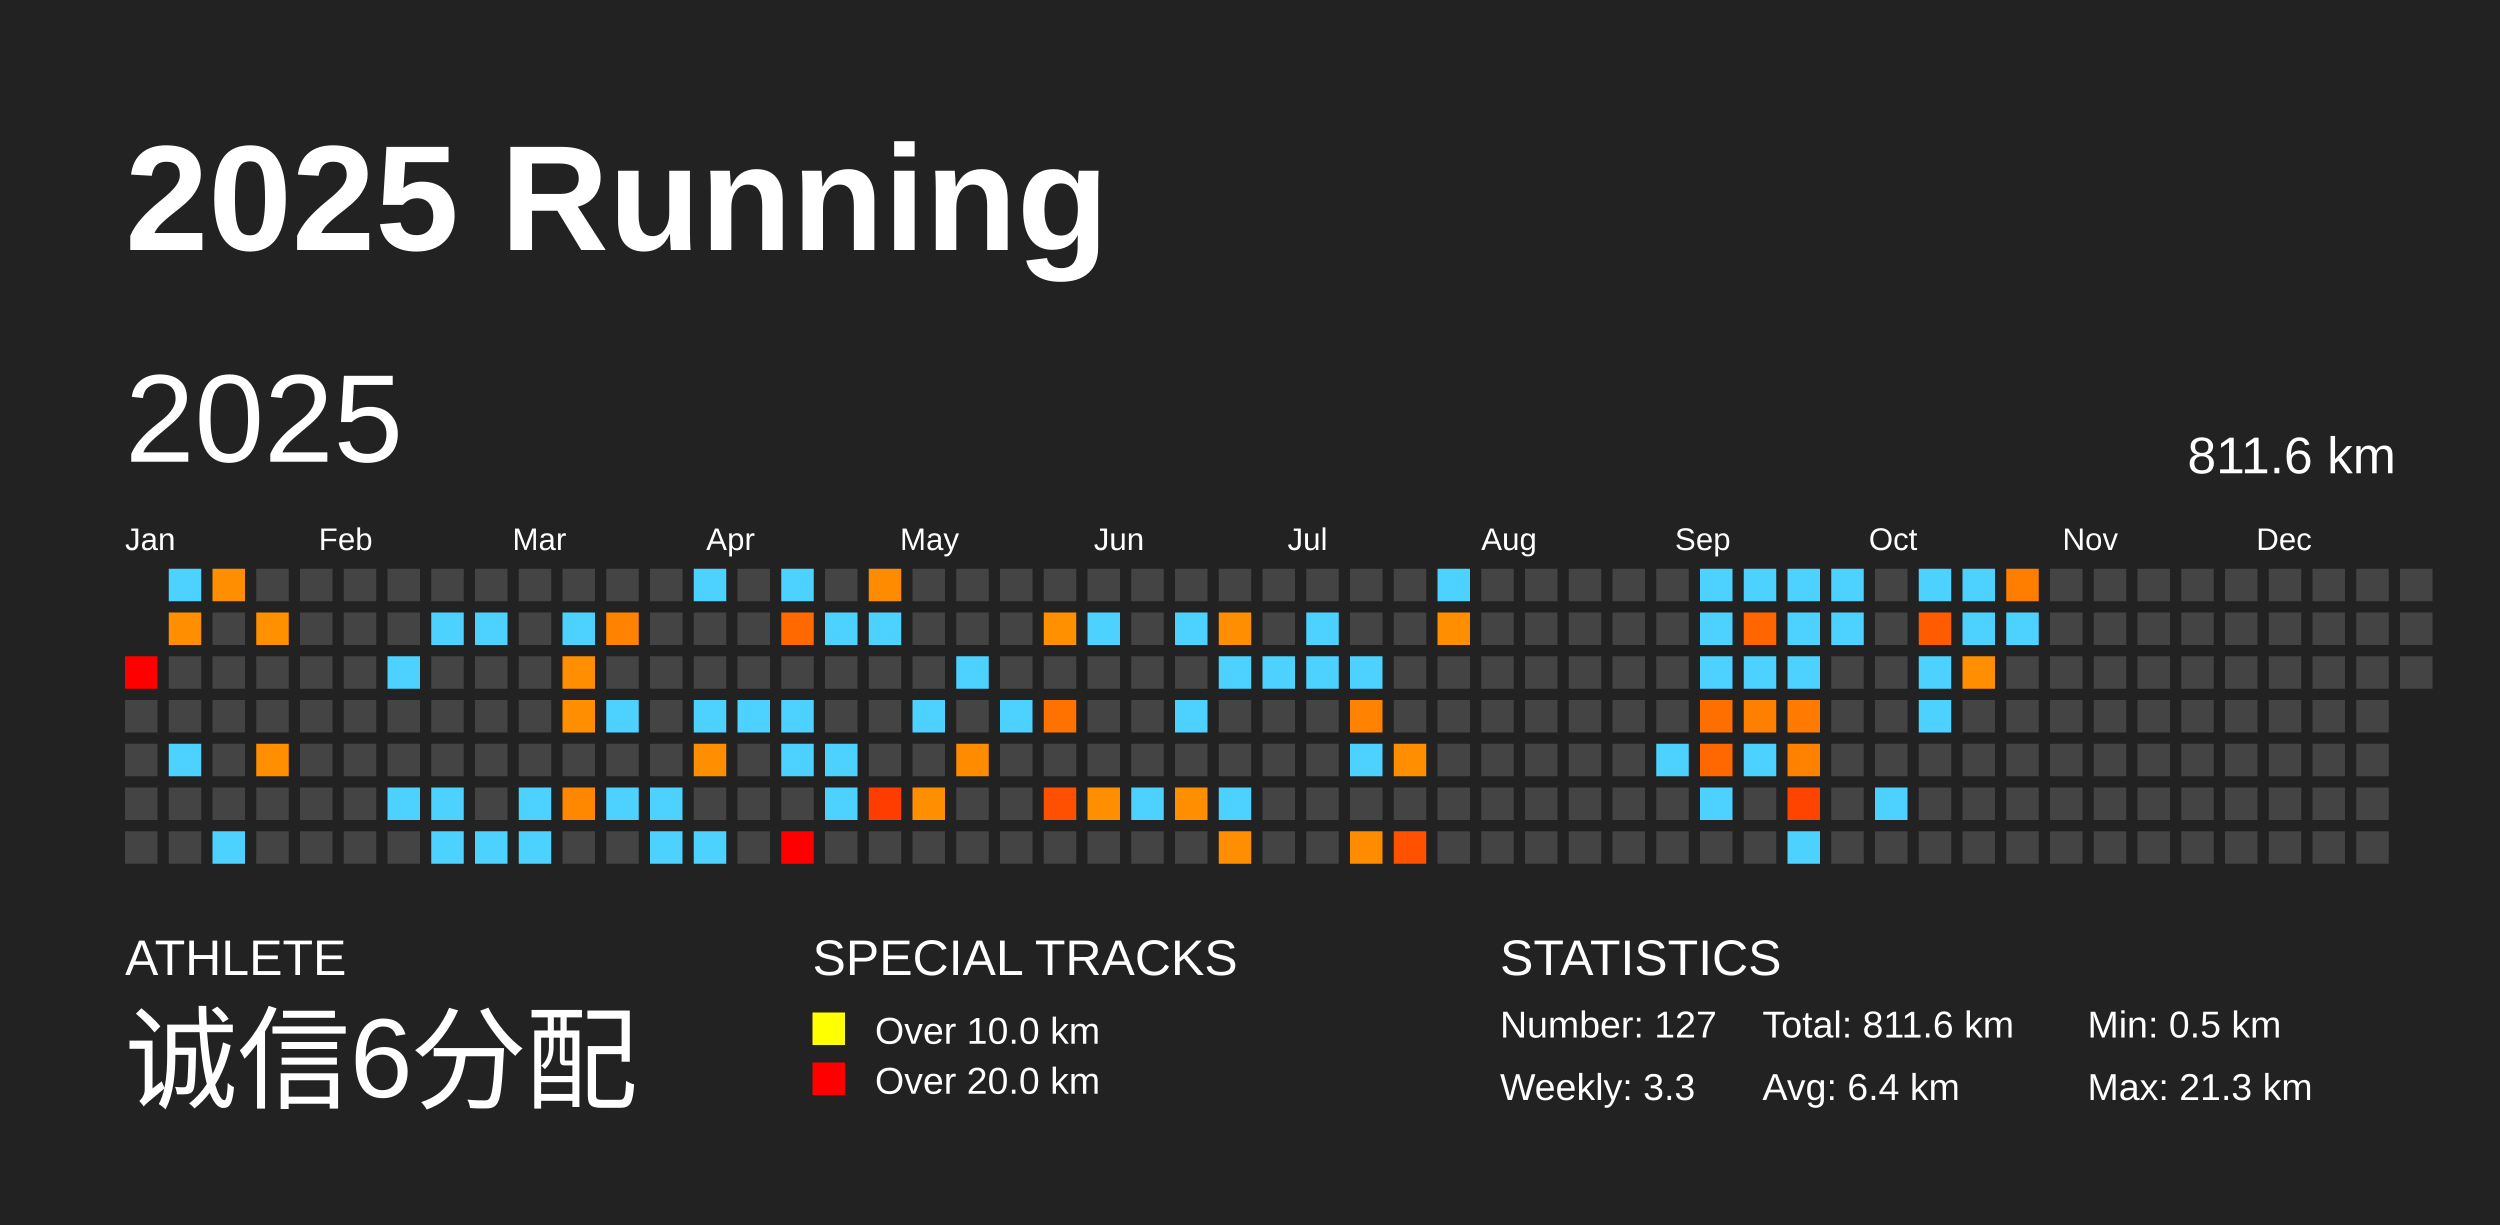
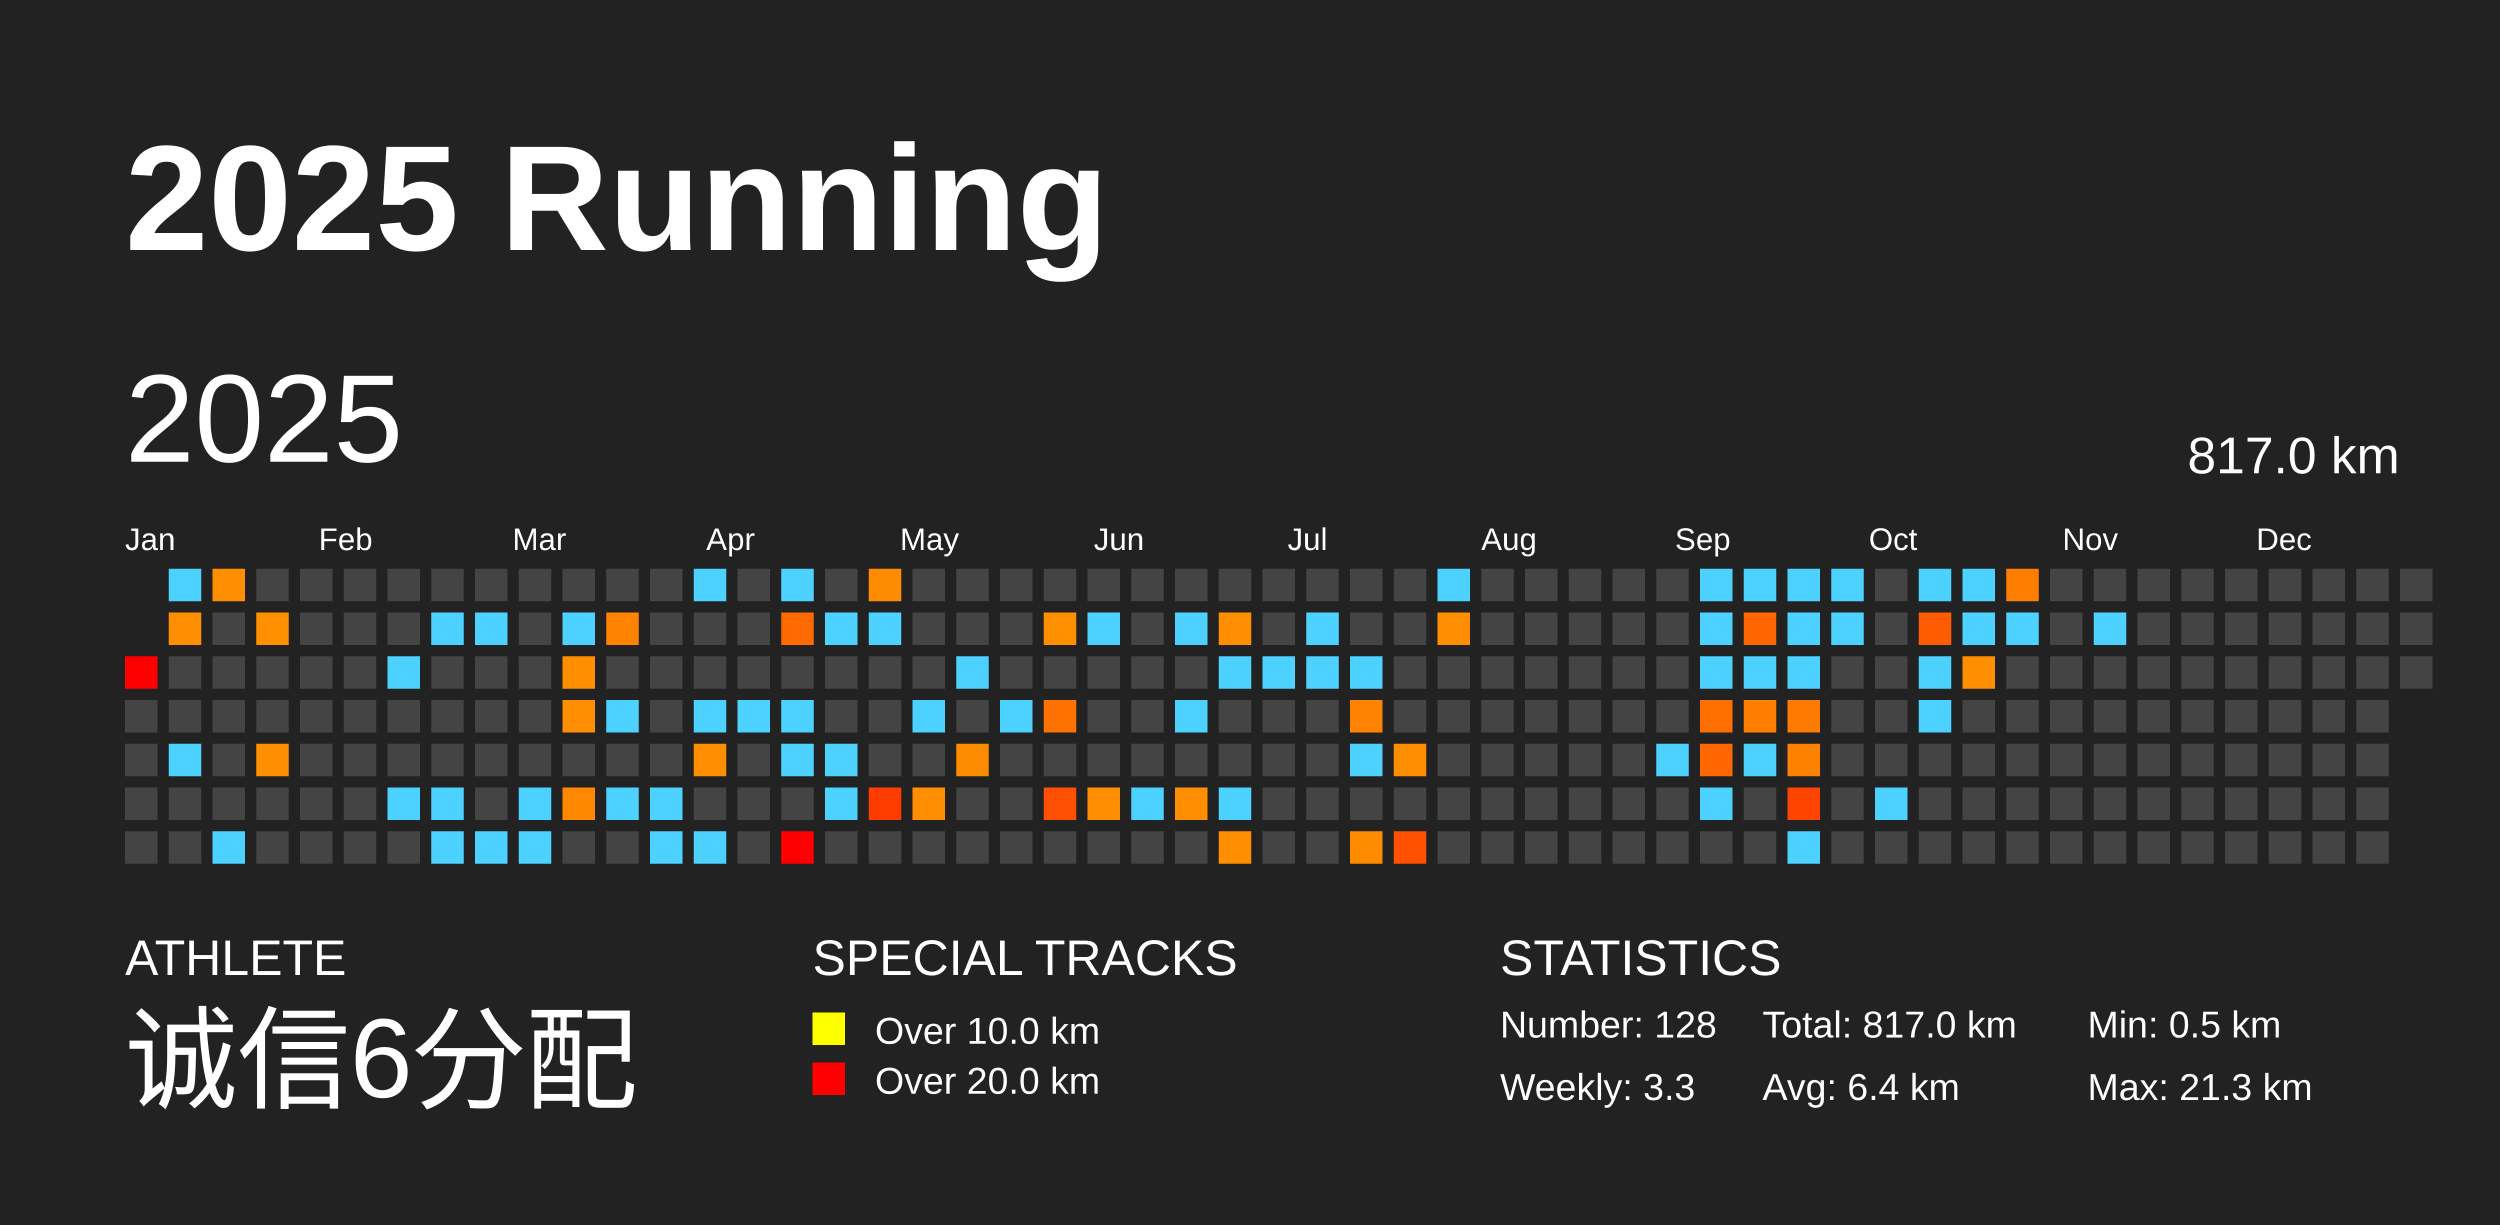
<svg xmlns="http://www.w3.org/2000/svg" baseProfile="full" height="98mm" version="1.1" viewBox="0,0,200,98" width="200mm">
  <defs />
  <rect fill="#222222" height="98" width="200" x="0" y="0" />
  <text fill="#FFFFFF" style="font-size:12px; font-family:Arial; font-weight:bold;" x="10" y="20">2025 Running</text>
  <text fill="#FFFFFF" style="font-size:4px; font-family:Arial" x="10" y="78">ATHLETE</text>
  <text fill="#FFFFFF" style="font-size:9px; font-family:Arial" x="10" y="88">诚信6分配</text>
  <text fill="#FFFFFF" style="font-size:4px; font-family:Arial" x="65" y="78">SPECIAL TRACKS</text>
  <rect fill="yellow" height="2.6" width="2.6" x="65" y="81" />
  <text fill="#FFFFFF" style="font-size:3px; font-family:Arial" x="70" y="83.5">Over 10.0 km</text>
  <rect fill="red" height="2.6" width="2.6" x="65" y="85" />
  <text fill="#FFFFFF" style="font-size:3px; font-family:Arial" x="70" y="87.5">Over 20.0 km</text>
  <text fill="#FFFFFF" style="font-size:4px; font-family:Arial" x="120" y="78">STATISTICS</text>
-   <text fill="#FFFFFF" style="font-size:3px; font-family:Arial" x="120" y="83">Number: 127</text>
+   <text fill="#FFFFFF" style="font-size:3px; font-family:Arial" x="120" y="83">Number: 128</text>
  <text fill="#FFFFFF" style="font-size:3px; font-family:Arial" x="120" y="88">Weekly: 3.3</text>
-   <text fill="#FFFFFF" style="font-size:3px; font-family:Arial" x="141" y="83">Total: 811.6 km</text>
+   <text fill="#FFFFFF" style="font-size:3px; font-family:Arial" x="141" y="83">Total: 817.0 km</text>
  <text fill="#FFFFFF" style="font-size:3px; font-family:Arial" x="141" y="88">Avg: 6.4 km</text>
  <text fill="#FFFFFF" style="font-size:3px; font-family:Arial" x="167" y="83">Min: 0.5 km</text>
  <text fill="#FFFFFF" style="font-size:3px; font-family:Arial" x="167" y="88">Max: 21.3 km</text>
  <text dominant-baseline="hanging" fill="#FFFFFF" style="font-size:10.0px; font-family:Arial;" x="10" y="30">2025</text>
-   <text dominant-baseline="hanging" fill="#FFFFFF" style="font-size:4.125px; font-family:Arial;" x="175" y="35">811.6 km</text>
+   <text dominant-baseline="hanging" fill="#FFFFFF" style="font-size:4.125px; font-family:Arial;" x="175" y="35">817.0 km</text>
  <text fill="#FFFFFF" style="font-size:2.5px; font-family:Arial" x="10.0" y="44">Jan</text>
  <text fill="#FFFFFF" style="font-size:2.5px; font-family:Arial" x="25.5" y="44">Feb</text>
  <text fill="#FFFFFF" style="font-size:2.5px; font-family:Arial" x="41.0" y="44">Mar</text>
  <text fill="#FFFFFF" style="font-size:2.5px; font-family:Arial" x="56.5" y="44">Apr</text>
  <text fill="#FFFFFF" style="font-size:2.5px; font-family:Arial" x="72.0" y="44">May</text>
  <text fill="#FFFFFF" style="font-size:2.5px; font-family:Arial" x="87.5" y="44">Jun</text>
  <text fill="#FFFFFF" style="font-size:2.5px; font-family:Arial" x="103.0" y="44">Jul</text>
  <text fill="#FFFFFF" style="font-size:2.5px; font-family:Arial" x="118.5" y="44">Aug</text>
  <text fill="#FFFFFF" style="font-size:2.5px; font-family:Arial" x="134.0" y="44">Sep</text>
  <text fill="#FFFFFF" style="font-size:2.5px; font-family:Arial" x="149.5" y="44">Oct</text>
  <text fill="#FFFFFF" style="font-size:2.5px; font-family:Arial" x="165.0" y="44">Nov</text>
  <text fill="#FFFFFF" style="font-size:2.5px; font-family:Arial" x="180.5" y="44">Dec</text>
  <rect fill="red" height="2.6" width="2.6" x="10.0" y="52.5" />
  <rect fill="#444444" height="2.6" width="2.6" x="10.0" y="56.0" />
  <rect fill="#444444" height="2.6" width="2.6" x="10.0" y="59.5" />
  <rect fill="#444444" height="2.6" width="2.6" x="10.0" y="63.0" />
  <rect fill="#444444" height="2.6" width="2.6" x="10.0" y="66.5" />
  <rect fill="#4dd2ff" height="2.6" width="2.6" x="13.5" y="45.5" />
  <rect fill="#ff8f00" height="2.6" width="2.6" x="13.5" y="49.0" />
  <rect fill="#444444" height="2.6" width="2.6" x="13.5" y="52.5" />
  <rect fill="#444444" height="2.6" width="2.6" x="13.5" y="56.0" />
  <rect fill="#4dd2ff" height="2.6" width="2.6" x="13.5" y="59.5" />
  <rect fill="#444444" height="2.6" width="2.6" x="13.5" y="63.0" />
  <rect fill="#444444" height="2.6" width="2.6" x="13.5" y="66.5" />
  <rect fill="#ff8f00" height="2.6" width="2.6" x="17.0" y="45.5" />
  <rect fill="#444444" height="2.6" width="2.6" x="17.0" y="49.0" />
  <rect fill="#444444" height="2.6" width="2.6" x="17.0" y="52.5" />
  <rect fill="#444444" height="2.6" width="2.6" x="17.0" y="56.0" />
  <rect fill="#444444" height="2.6" width="2.6" x="17.0" y="59.5" />
  <rect fill="#444444" height="2.6" width="2.6" x="17.0" y="63.0" />
  <rect fill="#4dd2ff" height="2.6" width="2.6" x="17.0" y="66.5" />
  <rect fill="#444444" height="2.6" width="2.6" x="20.5" y="45.5" />
  <rect fill="#ff9000" height="2.6" width="2.6" x="20.5" y="49.0" />
  <rect fill="#444444" height="2.6" width="2.6" x="20.5" y="52.5" />
  <rect fill="#444444" height="2.6" width="2.6" x="20.5" y="56.0" />
  <rect fill="#ff8f00" height="2.6" width="2.6" x="20.5" y="59.5" />
  <rect fill="#444444" height="2.6" width="2.6" x="20.5" y="63.0" />
  <rect fill="#444444" height="2.6" width="2.6" x="20.5" y="66.5" />
  <rect fill="#444444" height="2.6" width="2.6" x="24.0" y="45.5" />
  <rect fill="#444444" height="2.6" width="2.6" x="24.0" y="49.0" />
  <rect fill="#444444" height="2.6" width="2.6" x="24.0" y="52.5" />
  <rect fill="#444444" height="2.6" width="2.6" x="24.0" y="56.0" />
  <rect fill="#444444" height="2.6" width="2.6" x="24.0" y="59.5" />
  <rect fill="#444444" height="2.6" width="2.6" x="24.0" y="63.0" />
  <rect fill="#444444" height="2.6" width="2.6" x="24.0" y="66.5" />
  <rect fill="#444444" height="2.6" width="2.6" x="27.5" y="45.5" />
  <rect fill="#444444" height="2.6" width="2.6" x="27.5" y="49.0" />
  <rect fill="#444444" height="2.6" width="2.6" x="27.5" y="52.5" />
  <rect fill="#444444" height="2.6" width="2.6" x="27.5" y="56.0" />
  <rect fill="#444444" height="2.6" width="2.6" x="27.5" y="59.5" />
  <rect fill="#444444" height="2.6" width="2.6" x="27.5" y="63.0" />
  <rect fill="#444444" height="2.6" width="2.6" x="27.5" y="66.5" />
  <rect fill="#444444" height="2.6" width="2.6" x="31.0" y="45.5" />
  <rect fill="#444444" height="2.6" width="2.6" x="31.0" y="49.0" />
  <rect fill="#4dd2ff" height="2.6" width="2.6" x="31.0" y="52.5" />
  <rect fill="#444444" height="2.6" width="2.6" x="31.0" y="56.0" />
  <rect fill="#444444" height="2.6" width="2.6" x="31.0" y="59.5" />
  <rect fill="#4dd2ff" height="2.6" width="2.6" x="31.0" y="63.0" />
  <rect fill="#444444" height="2.6" width="2.6" x="31.0" y="66.5" />
  <rect fill="#444444" height="2.6" width="2.6" x="34.5" y="45.5" />
  <rect fill="#4dd2ff" height="2.6" width="2.6" x="34.5" y="49.0" />
  <rect fill="#444444" height="2.6" width="2.6" x="34.5" y="52.5" />
  <rect fill="#444444" height="2.6" width="2.6" x="34.5" y="56.0" />
  <rect fill="#444444" height="2.6" width="2.6" x="34.5" y="59.5" />
  <rect fill="#4dd2ff" height="2.6" width="2.6" x="34.5" y="63.0" />
  <rect fill="#4dd2ff" height="2.6" width="2.6" x="34.5" y="66.5" />
  <rect fill="#444444" height="2.6" width="2.6" x="38.0" y="45.5" />
  <rect fill="#4dd2ff" height="2.6" width="2.6" x="38.0" y="49.0" />
  <rect fill="#444444" height="2.6" width="2.6" x="38.0" y="52.5" />
  <rect fill="#444444" height="2.6" width="2.6" x="38.0" y="56.0" />
  <rect fill="#444444" height="2.6" width="2.6" x="38.0" y="59.5" />
  <rect fill="#444444" height="2.6" width="2.6" x="38.0" y="63.0" />
  <rect fill="#4dd2ff" height="2.6" width="2.6" x="38.0" y="66.5" />
  <rect fill="#444444" height="2.6" width="2.6" x="41.5" y="45.5" />
  <rect fill="#444444" height="2.6" width="2.6" x="41.5" y="49.0" />
  <rect fill="#444444" height="2.6" width="2.6" x="41.5" y="52.5" />
  <rect fill="#444444" height="2.6" width="2.6" x="41.5" y="56.0" />
  <rect fill="#444444" height="2.6" width="2.6" x="41.5" y="59.5" />
  <rect fill="#4dd2ff" height="2.6" width="2.6" x="41.5" y="63.0" />
  <rect fill="#4dd2ff" height="2.6" width="2.6" x="41.5" y="66.5" />
  <rect fill="#444444" height="2.6" width="2.6" x="45.0" y="45.5" />
  <rect fill="#4dd2ff" height="2.6" width="2.6" x="45.0" y="49.0" />
  <rect fill="#ff8f00" height="2.6" width="2.6" x="45.0" y="52.5" />
  <rect fill="#ff8e00" height="2.6" width="2.6" x="45.0" y="56.0" />
  <rect fill="#444444" height="2.6" width="2.6" x="45.0" y="59.5" />
  <rect fill="#ff8800" height="2.6" width="2.6" x="45.0" y="63.0" />
  <rect fill="#444444" height="2.6" width="2.6" x="45.0" y="66.5" />
  <rect fill="#444444" height="2.6" width="2.6" x="48.5" y="45.5" />
  <rect fill="#ff8300" height="2.6" width="2.6" x="48.5" y="49.0" />
  <rect fill="#444444" height="2.6" width="2.6" x="48.5" y="52.5" />
  <rect fill="#4dd2ff" height="2.6" width="2.6" x="48.5" y="56.0" />
  <rect fill="#444444" height="2.6" width="2.6" x="48.5" y="59.5" />
  <rect fill="#4dd2ff" height="2.6" width="2.6" x="48.5" y="63.0" />
  <rect fill="#444444" height="2.6" width="2.6" x="48.5" y="66.5" />
  <rect fill="#444444" height="2.6" width="2.6" x="52.0" y="45.5" />
  <rect fill="#444444" height="2.6" width="2.6" x="52.0" y="49.0" />
  <rect fill="#444444" height="2.6" width="2.6" x="52.0" y="52.5" />
  <rect fill="#444444" height="2.6" width="2.6" x="52.0" y="56.0" />
  <rect fill="#444444" height="2.6" width="2.6" x="52.0" y="59.5" />
  <rect fill="#4dd2ff" height="2.6" width="2.6" x="52.0" y="63.0" />
  <rect fill="#4dd2ff" height="2.6" width="2.6" x="52.0" y="66.5" />
  <rect fill="#4dd2ff" height="2.6" width="2.6" x="55.5" y="45.5" />
  <rect fill="#444444" height="2.6" width="2.6" x="55.5" y="49.0" />
  <rect fill="#444444" height="2.6" width="2.6" x="55.5" y="52.5" />
  <rect fill="#4dd2ff" height="2.6" width="2.6" x="55.5" y="56.0" />
  <rect fill="#ff8f00" height="2.6" width="2.6" x="55.5" y="59.5" />
  <rect fill="#444444" height="2.6" width="2.6" x="55.5" y="63.0" />
  <rect fill="#4dd2ff" height="2.6" width="2.6" x="55.5" y="66.5" />
  <rect fill="#444444" height="2.6" width="2.6" x="59.0" y="45.5" />
  <rect fill="#444444" height="2.6" width="2.6" x="59.0" y="49.0" />
  <rect fill="#444444" height="2.6" width="2.6" x="59.0" y="52.5" />
  <rect fill="#4dd2ff" height="2.6" width="2.6" x="59.0" y="56.0" />
  <rect fill="#444444" height="2.6" width="2.6" x="59.0" y="59.5" />
  <rect fill="#444444" height="2.6" width="2.6" x="59.0" y="63.0" />
  <rect fill="#444444" height="2.6" width="2.6" x="59.0" y="66.5" />
  <rect fill="#4dd2ff" height="2.6" width="2.6" x="62.5" y="45.5" />
  <rect fill="#ff6900" height="2.6" width="2.6" x="62.5" y="49.0" />
  <rect fill="#444444" height="2.6" width="2.6" x="62.5" y="52.5" />
  <rect fill="#4dd2ff" height="2.6" width="2.6" x="62.5" y="56.0" />
  <rect fill="#4dd2ff" height="2.6" width="2.6" x="62.5" y="59.5" />
  <rect fill="#444444" height="2.6" width="2.6" x="62.5" y="63.0" />
  <rect fill="red" height="2.6" width="2.6" x="62.5" y="66.5" />
  <rect fill="#444444" height="2.6" width="2.6" x="66.0" y="45.5" />
  <rect fill="#4dd2ff" height="2.6" width="2.6" x="66.0" y="49.0" />
  <rect fill="#444444" height="2.6" width="2.6" x="66.0" y="52.5" />
  <rect fill="#444444" height="2.6" width="2.6" x="66.0" y="56.0" />
  <rect fill="#4dd2ff" height="2.6" width="2.6" x="66.0" y="59.5" />
  <rect fill="#4dd2ff" height="2.6" width="2.6" x="66.0" y="63.0" />
  <rect fill="#444444" height="2.6" width="2.6" x="66.0" y="66.5" />
  <rect fill="#ff8c00" height="2.6" width="2.6" x="69.5" y="45.5" />
  <rect fill="#4dd2ff" height="2.6" width="2.6" x="69.5" y="49.0" />
  <rect fill="#444444" height="2.6" width="2.6" x="69.5" y="52.5" />
  <rect fill="#444444" height="2.6" width="2.6" x="69.5" y="56.0" />
  <rect fill="#444444" height="2.6" width="2.6" x="69.5" y="59.5" />
  <rect fill="#ff3d00" height="2.6" width="2.6" x="69.5" y="63.0" />
  <rect fill="#444444" height="2.6" width="2.6" x="69.5" y="66.5" />
  <rect fill="#444444" height="2.6" width="2.6" x="73.0" y="45.5" />
  <rect fill="#444444" height="2.6" width="2.6" x="73.0" y="49.0" />
  <rect fill="#444444" height="2.6" width="2.6" x="73.0" y="52.5" />
  <rect fill="#4dd2ff" height="2.6" width="2.6" x="73.0" y="56.0" />
  <rect fill="#444444" height="2.6" width="2.6" x="73.0" y="59.5" />
  <rect fill="#ff8f00" height="2.6" width="2.6" x="73.0" y="63.0" />
  <rect fill="#444444" height="2.6" width="2.6" x="73.0" y="66.5" />
  <rect fill="#444444" height="2.6" width="2.6" x="76.5" y="45.5" />
  <rect fill="#444444" height="2.6" width="2.6" x="76.5" y="49.0" />
  <rect fill="#4dd2ff" height="2.6" width="2.6" x="76.5" y="52.5" />
  <rect fill="#444444" height="2.6" width="2.6" x="76.5" y="56.0" />
  <rect fill="#ff8c00" height="2.6" width="2.6" x="76.5" y="59.5" />
  <rect fill="#444444" height="2.6" width="2.6" x="76.5" y="63.0" />
  <rect fill="#444444" height="2.6" width="2.6" x="76.5" y="66.5" />
  <rect fill="#444444" height="2.6" width="2.6" x="80.0" y="45.5" />
  <rect fill="#444444" height="2.6" width="2.6" x="80.0" y="49.0" />
  <rect fill="#444444" height="2.6" width="2.6" x="80.0" y="52.5" />
  <rect fill="#4dd2ff" height="2.6" width="2.6" x="80.0" y="56.0" />
  <rect fill="#444444" height="2.6" width="2.6" x="80.0" y="59.5" />
  <rect fill="#444444" height="2.6" width="2.6" x="80.0" y="63.0" />
  <rect fill="#444444" height="2.6" width="2.6" x="80.0" y="66.5" />
  <rect fill="#444444" height="2.6" width="2.6" x="83.5" y="45.5" />
  <rect fill="#ff9000" height="2.6" width="2.6" x="83.5" y="49.0" />
  <rect fill="#444444" height="2.6" width="2.6" x="83.5" y="52.5" />
  <rect fill="#ff7200" height="2.6" width="2.6" x="83.5" y="56.0" />
  <rect fill="#444444" height="2.6" width="2.6" x="83.5" y="59.5" />
  <rect fill="#ff4f00" height="2.6" width="2.6" x="83.5" y="63.0" />
  <rect fill="#444444" height="2.6" width="2.6" x="83.5" y="66.5" />
  <rect fill="#444444" height="2.6" width="2.6" x="87.0" y="45.5" />
  <rect fill="#4dd2ff" height="2.6" width="2.6" x="87.0" y="49.0" />
  <rect fill="#444444" height="2.6" width="2.6" x="87.0" y="52.5" />
  <rect fill="#444444" height="2.6" width="2.6" x="87.0" y="56.0" />
  <rect fill="#444444" height="2.6" width="2.6" x="87.0" y="59.5" />
  <rect fill="#ff8f00" height="2.6" width="2.6" x="87.0" y="63.0" />
  <rect fill="#444444" height="2.6" width="2.6" x="87.0" y="66.5" />
  <rect fill="#444444" height="2.6" width="2.6" x="90.5" y="45.5" />
  <rect fill="#444444" height="2.6" width="2.6" x="90.5" y="49.0" />
  <rect fill="#444444" height="2.6" width="2.6" x="90.5" y="52.5" />
  <rect fill="#444444" height="2.6" width="2.6" x="90.5" y="56.0" />
  <rect fill="#444444" height="2.6" width="2.6" x="90.5" y="59.5" />
  <rect fill="#4dd2ff" height="2.6" width="2.6" x="90.5" y="63.0" />
  <rect fill="#444444" height="2.6" width="2.6" x="90.5" y="66.5" />
  <rect fill="#444444" height="2.6" width="2.6" x="94.0" y="45.5" />
  <rect fill="#4dd2ff" height="2.6" width="2.6" x="94.0" y="49.0" />
  <rect fill="#444444" height="2.6" width="2.6" x="94.0" y="52.5" />
  <rect fill="#4dd2ff" height="2.6" width="2.6" x="94.0" y="56.0" />
  <rect fill="#444444" height="2.6" width="2.6" x="94.0" y="59.5" />
  <rect fill="#ff8e00" height="2.6" width="2.6" x="94.0" y="63.0" />
  <rect fill="#444444" height="2.6" width="2.6" x="94.0" y="66.5" />
  <rect fill="#444444" height="2.6" width="2.6" x="97.5" y="45.5" />
  <rect fill="#ff8f00" height="2.6" width="2.6" x="97.5" y="49.0" />
  <rect fill="#4dd2ff" height="2.6" width="2.6" x="97.5" y="52.5" />
  <rect fill="#444444" height="2.6" width="2.6" x="97.5" y="56.0" />
  <rect fill="#444444" height="2.6" width="2.6" x="97.5" y="59.5" />
  <rect fill="#4dd2ff" height="2.6" width="2.6" x="97.5" y="63.0" />
  <rect fill="#ff8f00" height="2.6" width="2.6" x="97.5" y="66.5" />
  <rect fill="#444444" height="2.6" width="2.6" x="101.0" y="45.5" />
  <rect fill="#444444" height="2.6" width="2.6" x="101.0" y="49.0" />
  <rect fill="#4dd2ff" height="2.6" width="2.6" x="101.0" y="52.5" />
  <rect fill="#444444" height="2.6" width="2.6" x="101.0" y="56.0" />
  <rect fill="#444444" height="2.6" width="2.6" x="101.0" y="59.5" />
  <rect fill="#444444" height="2.6" width="2.6" x="101.0" y="63.0" />
  <rect fill="#444444" height="2.6" width="2.6" x="101.0" y="66.5" />
  <rect fill="#444444" height="2.6" width="2.6" x="104.5" y="45.5" />
  <rect fill="#4dd2ff" height="2.6" width="2.6" x="104.5" y="49.0" />
  <rect fill="#4dd2ff" height="2.6" width="2.6" x="104.5" y="52.5" />
  <rect fill="#444444" height="2.6" width="2.6" x="104.5" y="56.0" />
  <rect fill="#444444" height="2.6" width="2.6" x="104.5" y="59.5" />
  <rect fill="#444444" height="2.6" width="2.6" x="104.5" y="63.0" />
  <rect fill="#444444" height="2.6" width="2.6" x="104.5" y="66.5" />
  <rect fill="#444444" height="2.6" width="2.6" x="108.0" y="45.5" />
  <rect fill="#444444" height="2.6" width="2.6" x="108.0" y="49.0" />
  <rect fill="#4dd2ff" height="2.6" width="2.6" x="108.0" y="52.5" />
  <rect fill="#ff8300" height="2.6" width="2.6" x="108.0" y="56.0" />
  <rect fill="#4dd2ff" height="2.6" width="2.6" x="108.0" y="59.5" />
  <rect fill="#444444" height="2.6" width="2.6" x="108.0" y="63.0" />
  <rect fill="#ff8c00" height="2.6" width="2.6" x="108.0" y="66.5" />
  <rect fill="#444444" height="2.6" width="2.6" x="111.5" y="45.5" />
  <rect fill="#444444" height="2.6" width="2.6" x="111.5" y="49.0" />
  <rect fill="#444444" height="2.6" width="2.6" x="111.5" y="52.5" />
  <rect fill="#444444" height="2.6" width="2.6" x="111.5" y="56.0" />
  <rect fill="#ff8f00" height="2.6" width="2.6" x="111.5" y="59.5" />
  <rect fill="#444444" height="2.6" width="2.6" x="111.5" y="63.0" />
  <rect fill="#ff5100" height="2.6" width="2.6" x="111.5" y="66.5" />
  <rect fill="#4dd2ff" height="2.6" width="2.6" x="115.0" y="45.5" />
  <rect fill="#ff8f00" height="2.6" width="2.6" x="115.0" y="49.0" />
  <rect fill="#444444" height="2.6" width="2.6" x="115.0" y="52.5" />
  <rect fill="#444444" height="2.6" width="2.6" x="115.0" y="56.0" />
  <rect fill="#444444" height="2.6" width="2.6" x="115.0" y="59.5" />
  <rect fill="#444444" height="2.6" width="2.6" x="115.0" y="63.0" />
  <rect fill="#444444" height="2.6" width="2.6" x="115.0" y="66.5" />
  <rect fill="#444444" height="2.6" width="2.6" x="118.5" y="45.5" />
  <rect fill="#444444" height="2.6" width="2.6" x="118.5" y="49.0" />
  <rect fill="#444444" height="2.6" width="2.6" x="118.5" y="52.5" />
  <rect fill="#444444" height="2.6" width="2.6" x="118.5" y="56.0" />
  <rect fill="#444444" height="2.6" width="2.6" x="118.5" y="59.5" />
  <rect fill="#444444" height="2.6" width="2.6" x="118.5" y="63.0" />
  <rect fill="#444444" height="2.6" width="2.6" x="118.5" y="66.5" />
  <rect fill="#444444" height="2.6" width="2.6" x="122.0" y="45.5" />
  <rect fill="#444444" height="2.6" width="2.6" x="122.0" y="49.0" />
  <rect fill="#444444" height="2.6" width="2.6" x="122.0" y="52.5" />
  <rect fill="#444444" height="2.6" width="2.6" x="122.0" y="56.0" />
  <rect fill="#444444" height="2.6" width="2.6" x="122.0" y="59.5" />
  <rect fill="#444444" height="2.6" width="2.6" x="122.0" y="63.0" />
  <rect fill="#444444" height="2.6" width="2.6" x="122.0" y="66.5" />
  <rect fill="#444444" height="2.6" width="2.6" x="125.5" y="45.5" />
  <rect fill="#444444" height="2.6" width="2.6" x="125.5" y="49.0" />
  <rect fill="#444444" height="2.6" width="2.6" x="125.5" y="52.5" />
  <rect fill="#444444" height="2.6" width="2.6" x="125.5" y="56.0" />
  <rect fill="#444444" height="2.6" width="2.6" x="125.5" y="59.5" />
  <rect fill="#444444" height="2.6" width="2.6" x="125.5" y="63.0" />
  <rect fill="#444444" height="2.6" width="2.6" x="125.5" y="66.5" />
  <rect fill="#444444" height="2.6" width="2.6" x="129.0" y="45.5" />
  <rect fill="#444444" height="2.6" width="2.6" x="129.0" y="49.0" />
  <rect fill="#444444" height="2.6" width="2.6" x="129.0" y="52.5" />
  <rect fill="#444444" height="2.6" width="2.6" x="129.0" y="56.0" />
  <rect fill="#444444" height="2.6" width="2.6" x="129.0" y="59.5" />
  <rect fill="#444444" height="2.6" width="2.6" x="129.0" y="63.0" />
  <rect fill="#444444" height="2.6" width="2.6" x="129.0" y="66.5" />
  <rect fill="#444444" height="2.6" width="2.6" x="132.5" y="45.5" />
  <rect fill="#444444" height="2.6" width="2.6" x="132.5" y="49.0" />
  <rect fill="#444444" height="2.6" width="2.6" x="132.5" y="52.5" />
  <rect fill="#444444" height="2.6" width="2.6" x="132.5" y="56.0" />
  <rect fill="#4dd2ff" height="2.6" width="2.6" x="132.5" y="59.5" />
  <rect fill="#444444" height="2.6" width="2.6" x="132.5" y="63.0" />
  <rect fill="#444444" height="2.6" width="2.6" x="132.5" y="66.5" />
  <rect fill="#4dd2ff" height="2.6" width="2.6" x="136.0" y="45.5" />
  <rect fill="#4dd2ff" height="2.6" width="2.6" x="136.0" y="49.0" />
  <rect fill="#4dd2ff" height="2.6" width="2.6" x="136.0" y="52.5" />
  <rect fill="#ff6f00" height="2.6" width="2.6" x="136.0" y="56.0" />
  <rect fill="#ff6800" height="2.6" width="2.6" x="136.0" y="59.5" />
  <rect fill="#4dd2ff" height="2.6" width="2.6" x="136.0" y="63.0" />
  <rect fill="#444444" height="2.6" width="2.6" x="136.0" y="66.5" />
  <rect fill="#4dd2ff" height="2.6" width="2.6" x="139.5" y="45.5" />
  <rect fill="#ff6500" height="2.6" width="2.6" x="139.5" y="49.0" />
  <rect fill="#4dd2ff" height="2.6" width="2.6" x="139.5" y="52.5" />
  <rect fill="#ff7f00" height="2.6" width="2.6" x="139.5" y="56.0" />
  <rect fill="#4dd2ff" height="2.6" width="2.6" x="139.5" y="59.5" />
  <rect fill="#444444" height="2.6" width="2.6" x="139.5" y="63.0" />
  <rect fill="#444444" height="2.6" width="2.6" x="139.5" y="66.5" />
  <rect fill="#4dd2ff" height="2.6" width="2.6" x="143.0" y="45.5" />
  <rect fill="#4dd2ff" height="2.6" width="2.6" x="143.0" y="49.0" />
  <rect fill="#4dd2ff" height="2.6" width="2.6" x="143.0" y="52.5" />
  <rect fill="#ff7a00" height="2.6" width="2.6" x="143.0" y="56.0" />
  <rect fill="#ff8100" height="2.6" width="2.6" x="143.0" y="59.5" />
  <rect fill="#ff4400" height="2.6" width="2.6" x="143.0" y="63.0" />
  <rect fill="#4dd2ff" height="2.6" width="2.6" x="143.0" y="66.5" />
  <rect fill="#4dd2ff" height="2.6" width="2.6" x="146.5" y="45.5" />
  <rect fill="#4dd2ff" height="2.6" width="2.6" x="146.5" y="49.0" />
  <rect fill="#444444" height="2.6" width="2.6" x="146.5" y="52.5" />
  <rect fill="#444444" height="2.6" width="2.6" x="146.5" y="56.0" />
  <rect fill="#444444" height="2.6" width="2.6" x="146.5" y="59.5" />
  <rect fill="#444444" height="2.6" width="2.6" x="146.5" y="63.0" />
  <rect fill="#444444" height="2.6" width="2.6" x="146.5" y="66.5" />
  <rect fill="#444444" height="2.6" width="2.6" x="150.0" y="45.5" />
  <rect fill="#444444" height="2.6" width="2.6" x="150.0" y="49.0" />
  <rect fill="#444444" height="2.6" width="2.6" x="150.0" y="52.5" />
  <rect fill="#444444" height="2.6" width="2.6" x="150.0" y="56.0" />
  <rect fill="#444444" height="2.6" width="2.6" x="150.0" y="59.5" />
  <rect fill="#4dd2ff" height="2.6" width="2.6" x="150.0" y="63.0" />
  <rect fill="#444444" height="2.6" width="2.6" x="150.0" y="66.5" />
  <rect fill="#4dd2ff" height="2.6" width="2.6" x="153.5" y="45.5" />
  <rect fill="#ff5b00" height="2.6" width="2.6" x="153.5" y="49.0" />
  <rect fill="#4dd2ff" height="2.6" width="2.6" x="153.5" y="52.5" />
  <rect fill="#4dd2ff" height="2.6" width="2.6" x="153.5" y="56.0" />
  <rect fill="#444444" height="2.6" width="2.6" x="153.5" y="59.5" />
  <rect fill="#444444" height="2.6" width="2.6" x="153.5" y="63.0" />
  <rect fill="#444444" height="2.6" width="2.6" x="153.5" y="66.5" />
  <rect fill="#4dd2ff" height="2.6" width="2.6" x="157.0" y="45.5" />
  <rect fill="#4dd2ff" height="2.6" width="2.6" x="157.0" y="49.0" />
  <rect fill="#ff8f00" height="2.6" width="2.6" x="157.0" y="52.5" />
  <rect fill="#444444" height="2.6" width="2.6" x="157.0" y="56.0" />
  <rect fill="#444444" height="2.6" width="2.6" x="157.0" y="59.5" />
  <rect fill="#444444" height="2.6" width="2.6" x="157.0" y="63.0" />
  <rect fill="#444444" height="2.6" width="2.6" x="157.0" y="66.5" />
  <rect fill="#ff7e00" height="2.6" width="2.6" x="160.5" y="45.5" />
  <rect fill="#4dd2ff" height="2.6" width="2.6" x="160.5" y="49.0" />
  <rect fill="#444444" height="2.6" width="2.6" x="160.5" y="52.5" />
  <rect fill="#444444" height="2.6" width="2.6" x="160.5" y="56.0" />
  <rect fill="#444444" height="2.6" width="2.6" x="160.5" y="59.5" />
  <rect fill="#444444" height="2.6" width="2.6" x="160.5" y="63.0" />
  <rect fill="#444444" height="2.6" width="2.6" x="160.5" y="66.5" />
  <rect fill="#444444" height="2.6" width="2.6" x="164.0" y="45.5" />
  <rect fill="#444444" height="2.6" width="2.6" x="164.0" y="49.0" />
  <rect fill="#444444" height="2.6" width="2.6" x="164.0" y="52.5" />
  <rect fill="#444444" height="2.6" width="2.6" x="164.0" y="56.0" />
  <rect fill="#444444" height="2.6" width="2.6" x="164.0" y="59.5" />
  <rect fill="#444444" height="2.6" width="2.6" x="164.0" y="63.0" />
  <rect fill="#444444" height="2.6" width="2.6" x="164.0" y="66.5" />
  <rect fill="#444444" height="2.6" width="2.6" x="167.5" y="45.5" />
-   <rect fill="#444444" height="2.6" width="2.6" x="167.5" y="49.0" />
+   <rect fill="#4dd2ff" height="2.6" width="2.6" x="167.5" y="49.0" />
  <rect fill="#444444" height="2.6" width="2.6" x="167.5" y="52.5" />
  <rect fill="#444444" height="2.6" width="2.6" x="167.5" y="56.0" />
  <rect fill="#444444" height="2.6" width="2.6" x="167.5" y="59.5" />
  <rect fill="#444444" height="2.6" width="2.6" x="167.5" y="63.0" />
  <rect fill="#444444" height="2.6" width="2.6" x="167.5" y="66.5" />
  <rect fill="#444444" height="2.6" width="2.6" x="171.0" y="45.5" />
  <rect fill="#444444" height="2.6" width="2.6" x="171.0" y="49.0" />
  <rect fill="#444444" height="2.6" width="2.6" x="171.0" y="52.5" />
  <rect fill="#444444" height="2.6" width="2.6" x="171.0" y="56.0" />
  <rect fill="#444444" height="2.6" width="2.6" x="171.0" y="59.5" />
  <rect fill="#444444" height="2.6" width="2.6" x="171.0" y="63.0" />
  <rect fill="#444444" height="2.6" width="2.6" x="171.0" y="66.5" />
  <rect fill="#444444" height="2.6" width="2.6" x="174.5" y="45.5" />
  <rect fill="#444444" height="2.6" width="2.6" x="174.5" y="49.0" />
  <rect fill="#444444" height="2.6" width="2.6" x="174.5" y="52.5" />
  <rect fill="#444444" height="2.6" width="2.6" x="174.5" y="56.0" />
  <rect fill="#444444" height="2.6" width="2.6" x="174.5" y="59.5" />
  <rect fill="#444444" height="2.6" width="2.6" x="174.5" y="63.0" />
  <rect fill="#444444" height="2.6" width="2.6" x="174.5" y="66.5" />
  <rect fill="#444444" height="2.6" width="2.6" x="178.0" y="45.5" />
  <rect fill="#444444" height="2.6" width="2.6" x="178.0" y="49.0" />
  <rect fill="#444444" height="2.6" width="2.6" x="178.0" y="52.5" />
  <rect fill="#444444" height="2.6" width="2.6" x="178.0" y="56.0" />
  <rect fill="#444444" height="2.6" width="2.6" x="178.0" y="59.5" />
  <rect fill="#444444" height="2.6" width="2.6" x="178.0" y="63.0" />
  <rect fill="#444444" height="2.6" width="2.6" x="178.0" y="66.5" />
  <rect fill="#444444" height="2.6" width="2.6" x="181.5" y="45.5" />
  <rect fill="#444444" height="2.6" width="2.6" x="181.5" y="49.0" />
  <rect fill="#444444" height="2.6" width="2.6" x="181.5" y="52.5" />
  <rect fill="#444444" height="2.6" width="2.6" x="181.5" y="56.0" />
  <rect fill="#444444" height="2.6" width="2.6" x="181.5" y="59.5" />
  <rect fill="#444444" height="2.6" width="2.6" x="181.5" y="63.0" />
  <rect fill="#444444" height="2.6" width="2.6" x="181.5" y="66.5" />
  <rect fill="#444444" height="2.6" width="2.6" x="185.0" y="45.5" />
  <rect fill="#444444" height="2.6" width="2.6" x="185.0" y="49.0" />
  <rect fill="#444444" height="2.6" width="2.6" x="185.0" y="52.5" />
  <rect fill="#444444" height="2.6" width="2.6" x="185.0" y="56.0" />
  <rect fill="#444444" height="2.6" width="2.6" x="185.0" y="59.5" />
  <rect fill="#444444" height="2.6" width="2.6" x="185.0" y="63.0" />
  <rect fill="#444444" height="2.6" width="2.6" x="185.0" y="66.5" />
  <rect fill="#444444" height="2.6" width="2.6" x="188.5" y="45.5" />
  <rect fill="#444444" height="2.6" width="2.6" x="188.5" y="49.0" />
  <rect fill="#444444" height="2.6" width="2.6" x="188.5" y="52.5" />
  <rect fill="#444444" height="2.6" width="2.6" x="188.5" y="56.0" />
  <rect fill="#444444" height="2.6" width="2.6" x="188.5" y="59.5" />
  <rect fill="#444444" height="2.6" width="2.6" x="188.5" y="63.0" />
  <rect fill="#444444" height="2.6" width="2.6" x="188.5" y="66.5" />
  <rect fill="#444444" height="2.6" width="2.6" x="192.0" y="45.5" />
  <rect fill="#444444" height="2.6" width="2.6" x="192.0" y="49.0" />
  <rect fill="#444444" height="2.6" width="2.6" x="192.0" y="52.5" />
</svg>
